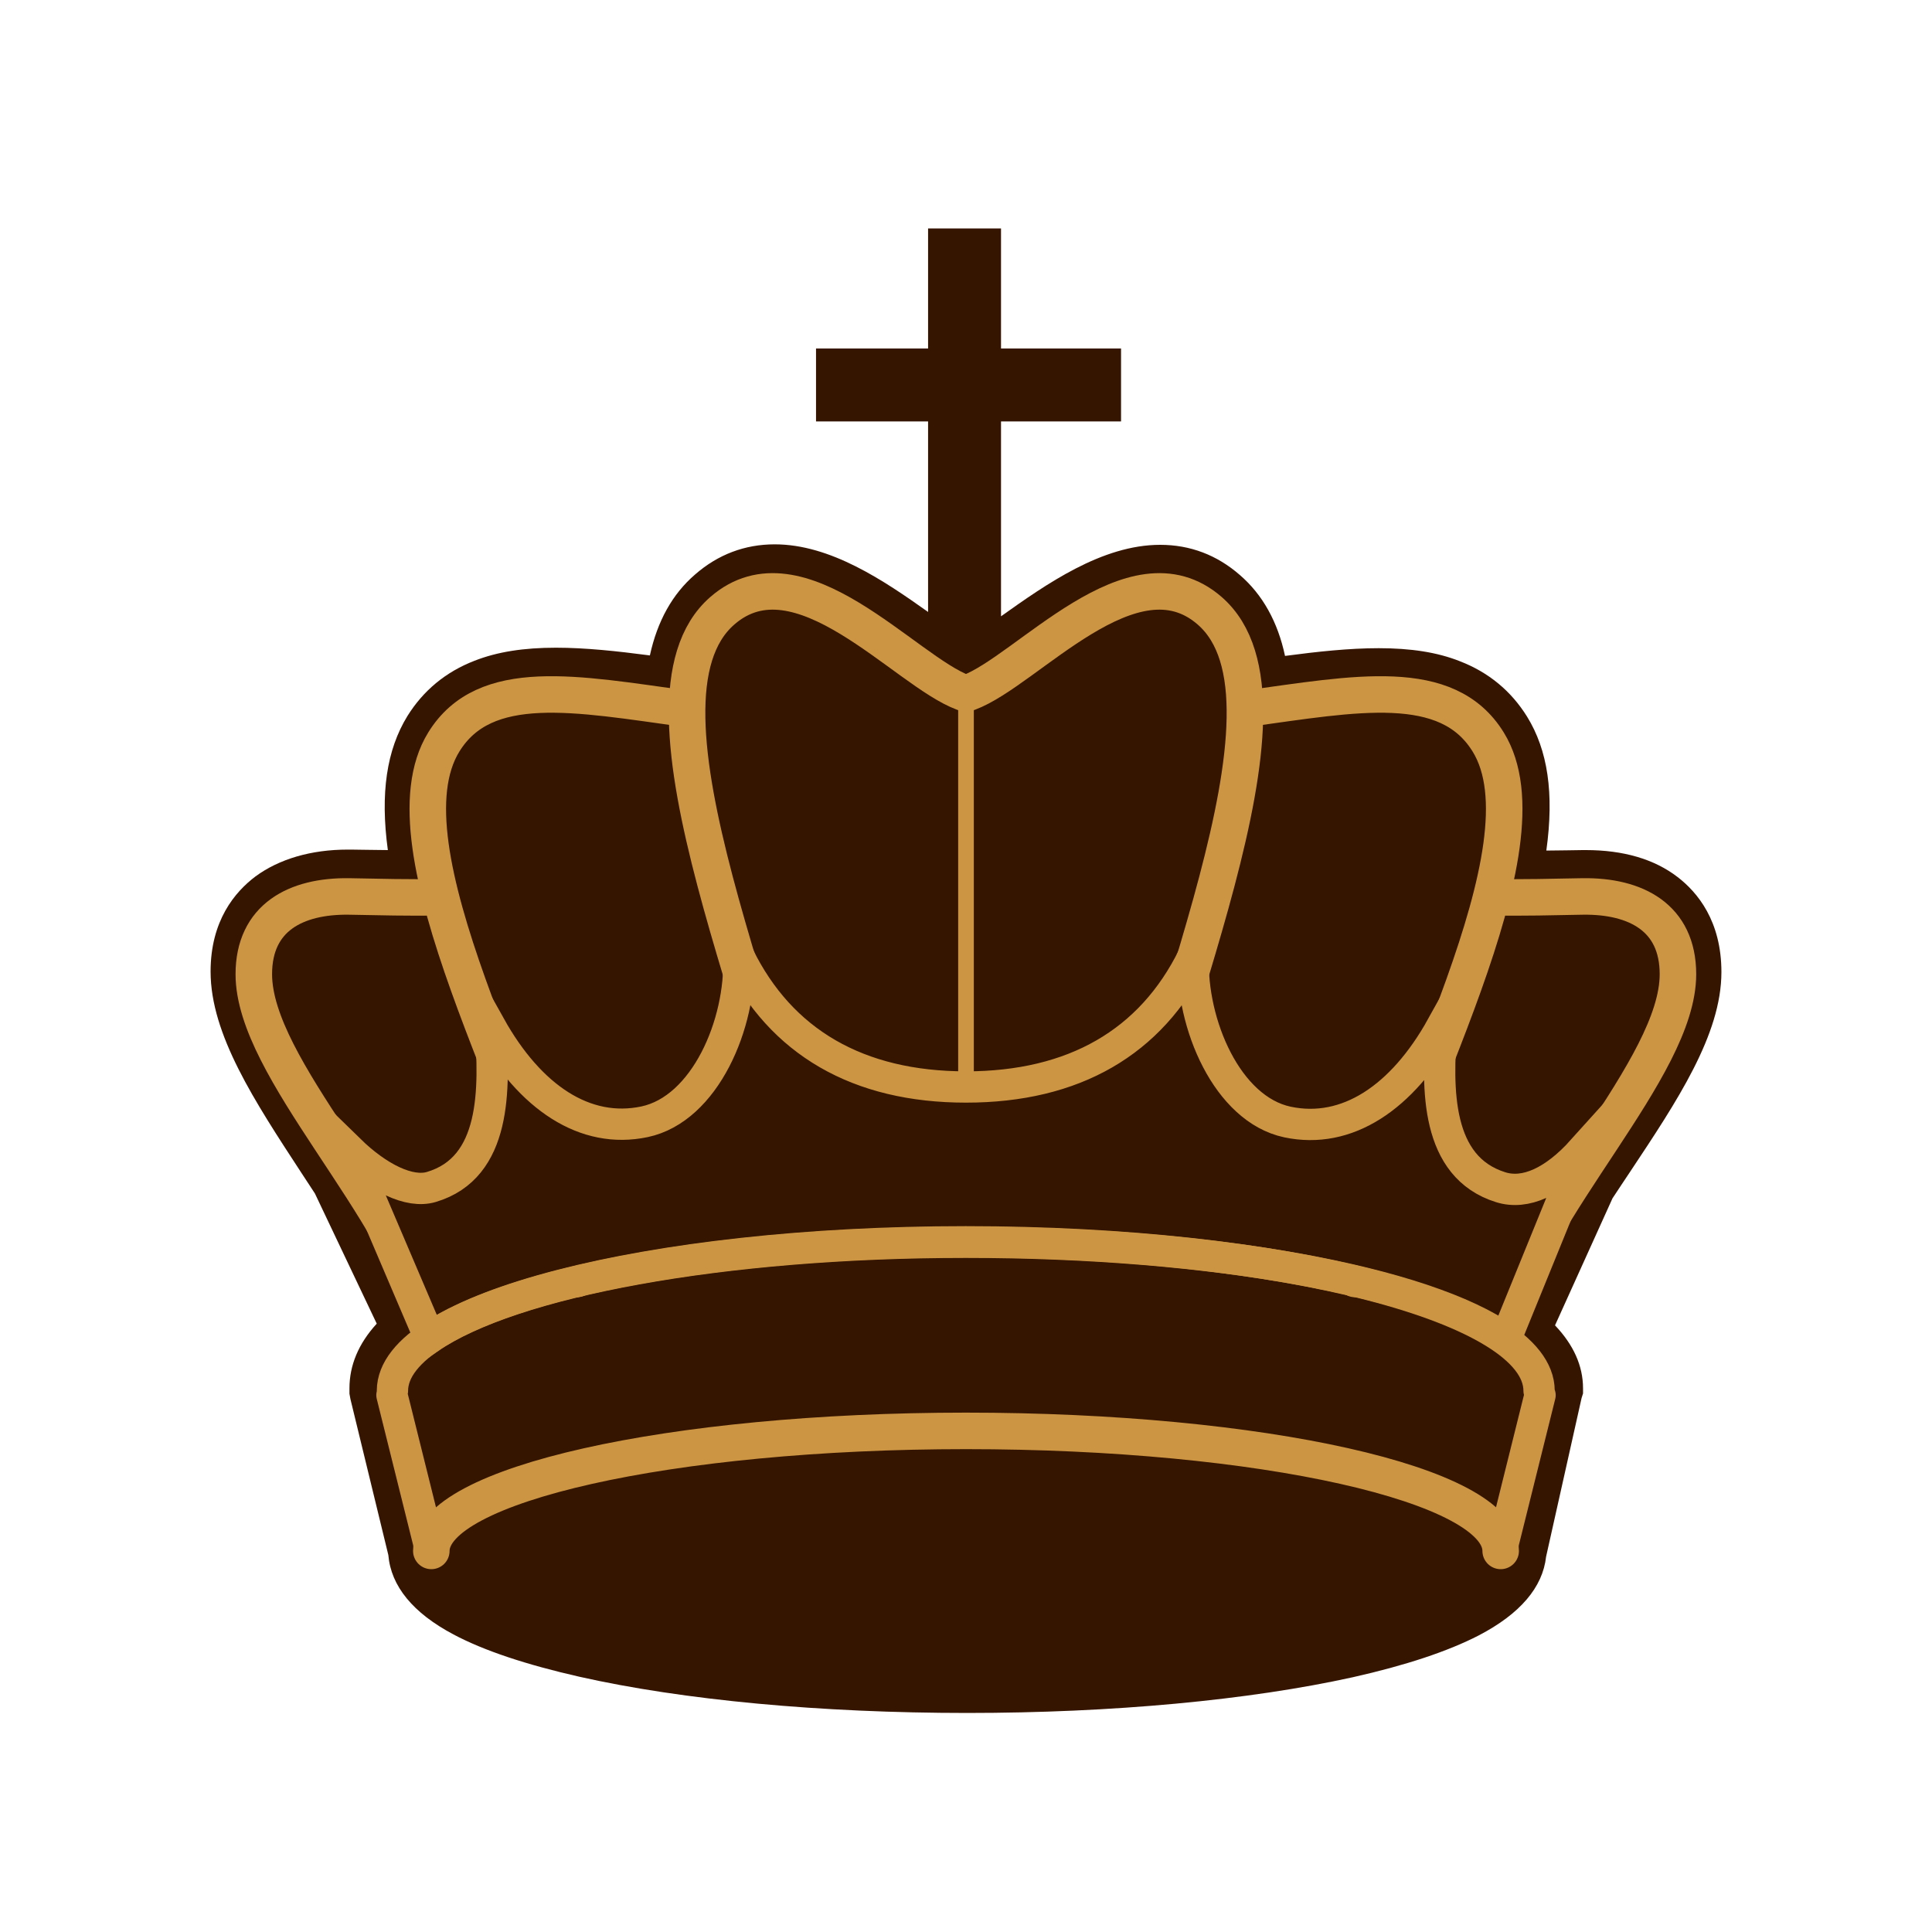
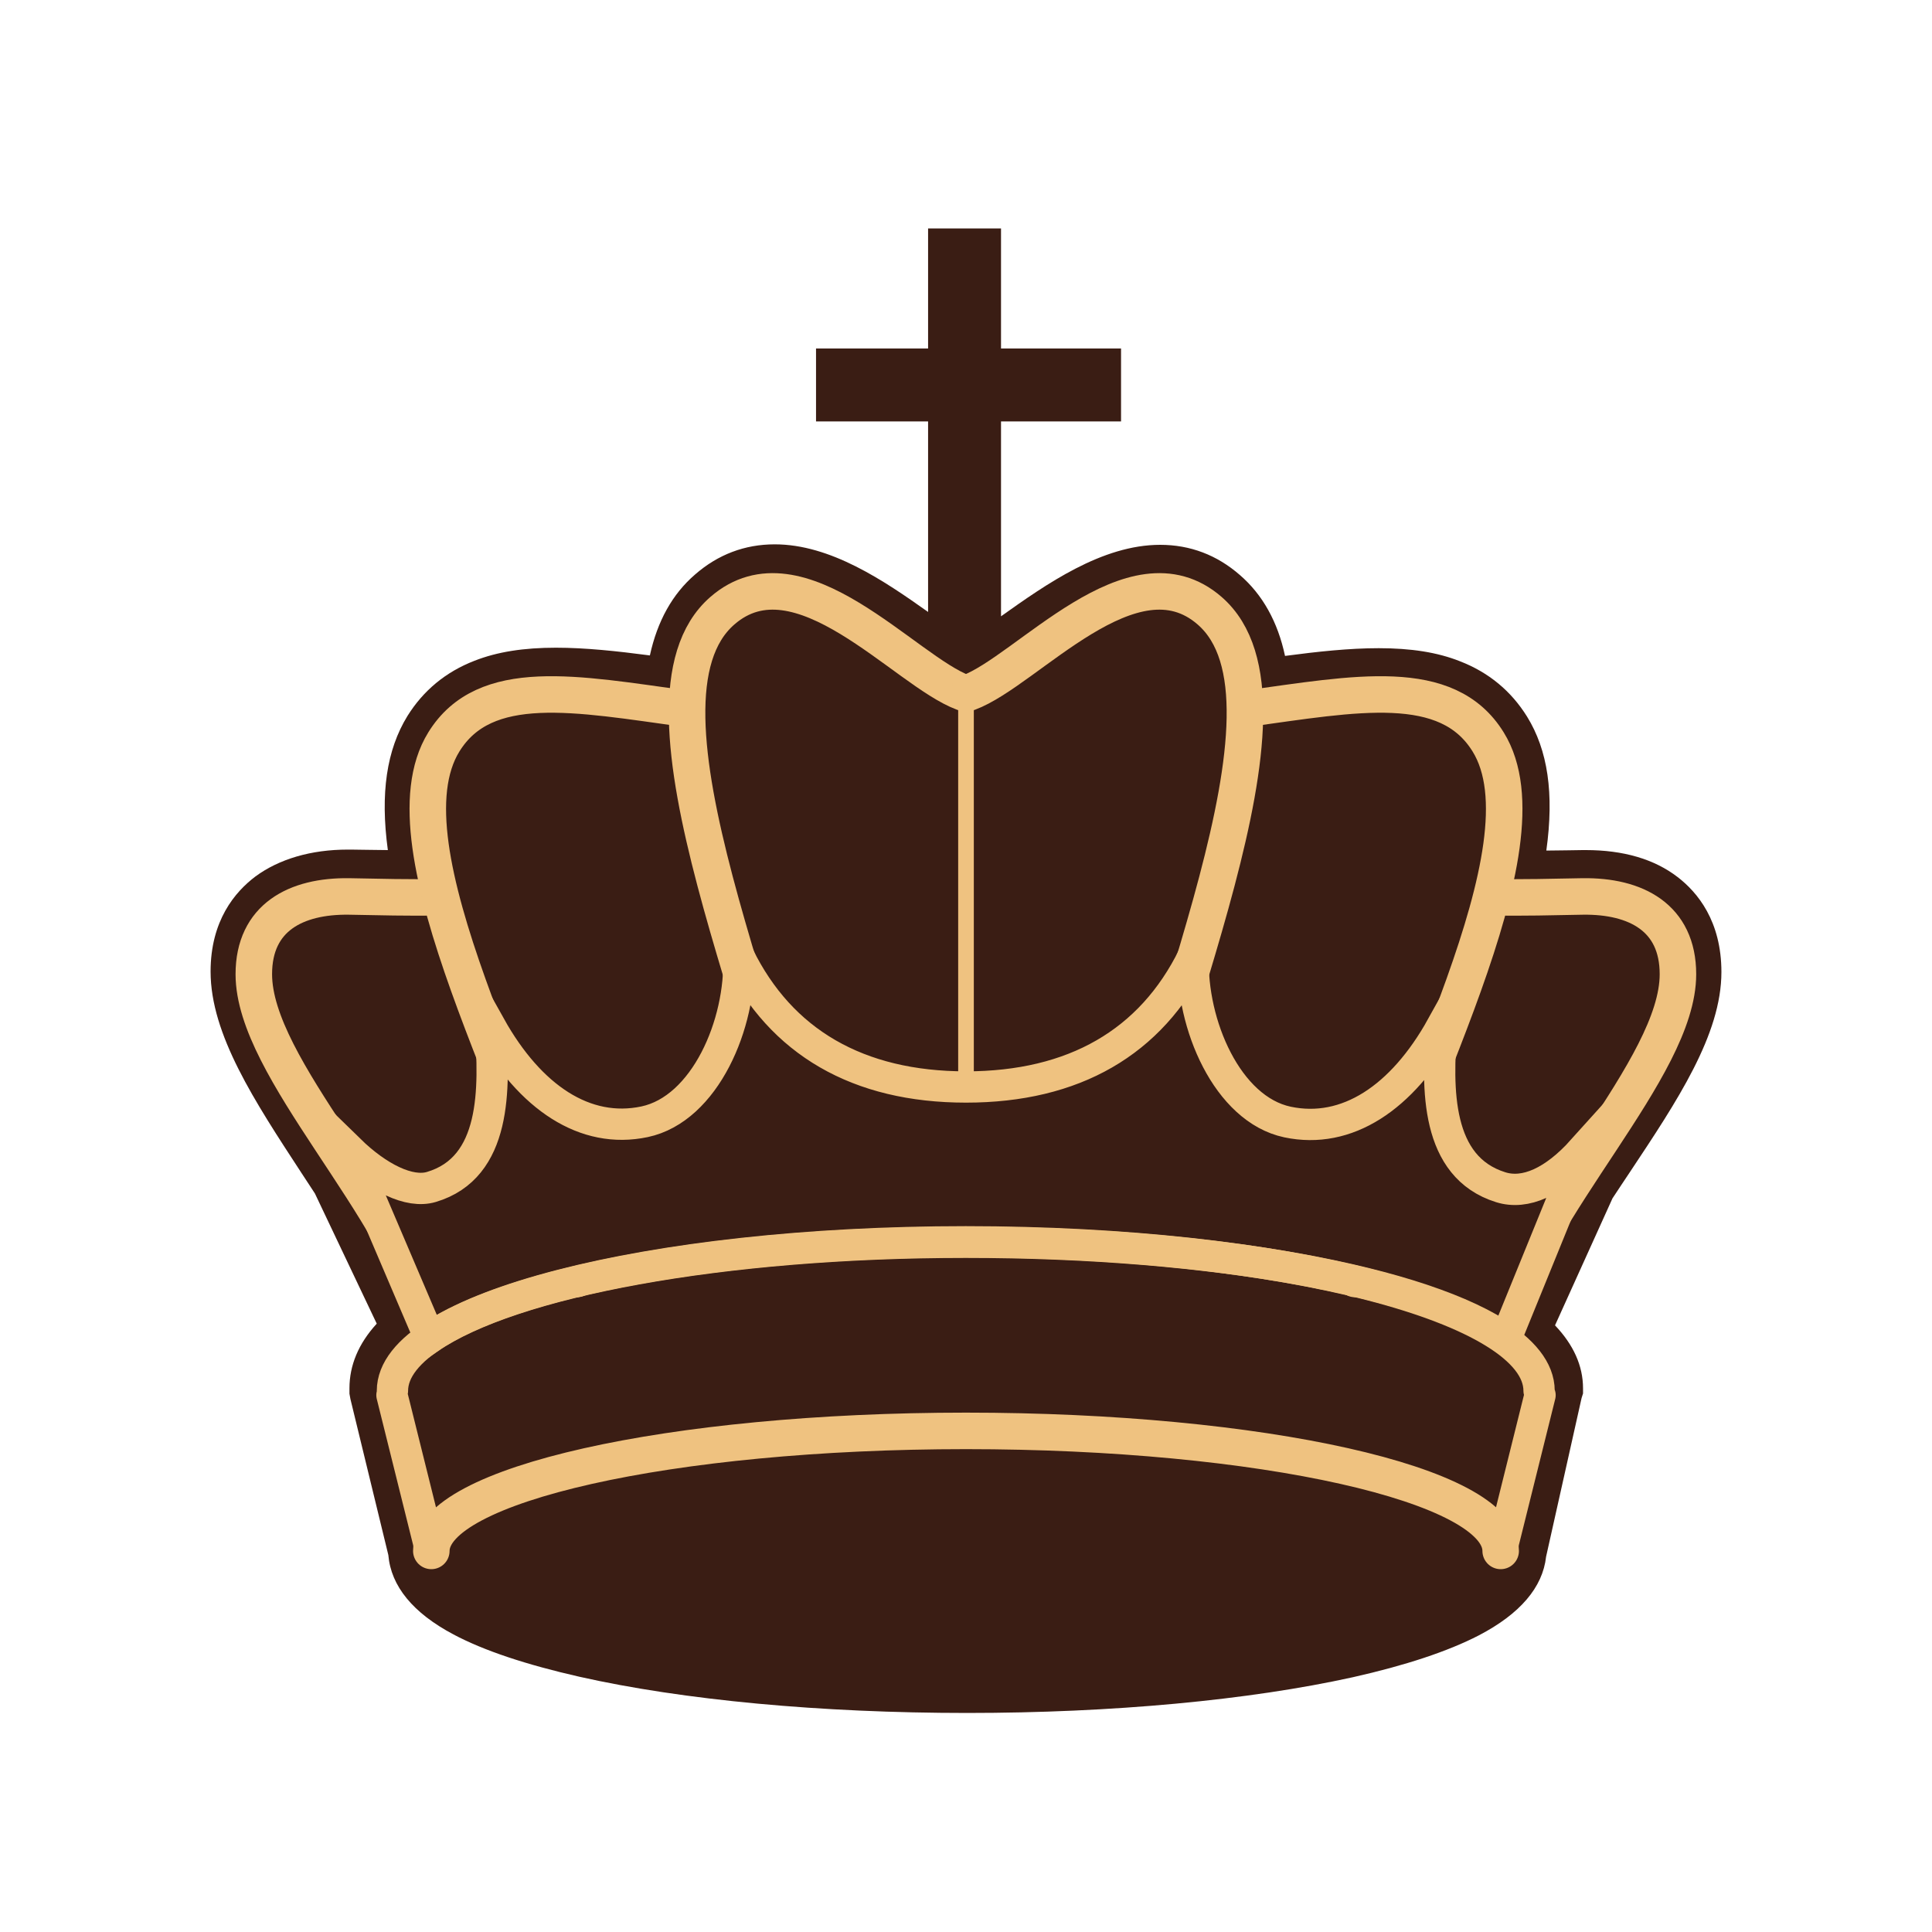
<svg xmlns="http://www.w3.org/2000/svg" width="800" height="800" viewBox="0 0 800 800" fill="none">
-   <path d="M694.7 363.2C685 355.7 672.1 352 656.7 352H655.3C653.2 352 651.1 352.1 648.8 352.1C646.1 352.1 643.2 352.2 640.3 352.2C643.6 328.5 640.9 310.6 632.3 296.7C625.7 286.1 616.4 278.4 604.5 273.8C595.2 270.1 584.2 268.4 570.9 268.4C558.7 268.4 545.7 269.8 532.1 271.6C529.1 257.5 522.8 246.2 513.4 238.1C503.9 229.8 492.8 225.6 480.4 225.6C456.3 225.6 433.2 241.9 414.5 255.2V174.5H464.2V144.3H414.5V94.6H384.3V144.3H337.9V174.5H384.3V253.4C366 240.4 343.9 225.4 320.8 225.4C308.4 225.4 297.3 229.6 287.8 237.9C278.4 246 272.2 257.2 269.1 271.4C255.4 269.6 242.4 268.2 230.2 268.2C216.9 268.2 205.9 269.9 196.5 273.6C184.6 278.2 175.3 285.9 168.7 296.5C160.1 310.5 157.4 328.5 160.6 352C157.8 352 155 351.9 152.4 351.9C149.9 351.9 147.5 351.8 145.4 351.8H144C128.8 351.8 115.6 355.7 105.8 362.9C97.3 369.3 87.2 381.2 87.2 402.3C87.2 428.4 105.5 456.1 124.7 485.5L130.4 494.2L156 548.1C148.4 556.4 144.7 565.4 144.7 574.9V577.1L145.1 579.3L160.8 643.9C161.9 656.8 171 667.9 187.8 676.8C200.4 683.5 217.9 689.3 239.9 694.3C283 704 340 709.3 400.5 709.3C460.5 709.3 517.2 704 560.2 694.5C582 689.6 599.5 683.8 612.3 677.2C629.4 668.3 638.8 657.3 640.2 644.6L654.9 578.9L655.5 577V574.9C655.5 565.5 651.5 556.8 643.9 548.8L667.7 496.2C670.2 492.5 672.6 488.7 675 485.2C694.4 456 712.8 428.5 712.8 402.5C712.8 381.4 702.9 369.5 694.7 363.2V363.2Z" fill="#361500" />
-   <path d="M182 371.5C170.1 371.8 156.1 371.4 144.5 371.2C122.6 370.9 105.1 379.9 105.1 403.4C105.1 442.5 165.7 499.1 178.4 550.1" stroke="#CC9544" stroke-width="15.12" stroke-miterlimit="10" stroke-linecap="round" />
-   <path d="M284.1 293.5C238.5 287.2 200.8 279.7 183.8 307.2C156.8 350.8 219.4 457.9 238.9 529.6" stroke="#CC9544" stroke-width="15.12" stroke-miterlimit="10" stroke-linecap="round" />
-   <path d="M398.9 286.8C374.6 277.8 331 225.1 299.1 252.9C255.5 290.8 322 426.8 337.2 513.4M617.9 371.5C629.8 371.8 643.8 371.4 655.4 371.2C677.3 370.9 694.8 379.9 694.8 403.4C694.8 442.5 634.2 499.1 621.5 550.1" stroke="#CC9544" stroke-width="15.12" stroke-miterlimit="10" stroke-linecap="round" />
-   <path d="M515.9 293.5C561.5 287.2 599.2 279.7 616.2 307.2C643.2 350.8 580.6 457.9 561.1 529.6" stroke="#CC9544" stroke-width="15.12" stroke-miterlimit="10" stroke-linecap="round" />
-   <path d="M401.1 286.8C425.4 277.8 469 225.1 500.9 252.9C544.5 290.8 478 426.8 462.8 513.4" stroke="#CC9544" stroke-width="15.12" stroke-miterlimit="10" stroke-linecap="round" />
-   <path d="M177.9 554C211.9 530.7 298.5 514.4 399.9 514.4C502.4 514.4 590.2 530.7 623.5 554.4L655.3 476.3C643.5 489.4 631.6 494.8 621.4 491.6C594.5 483.2 594.9 451 597 425.1C580.6 454.6 557.7 469.8 533.1 464.6C508.2 459.3 493.1 424.1 494.1 396C476.6 431.6 444.7 450.1 400 450.1C355.3 450.1 323.4 431.5 305.9 395.9C307 424 291.9 459.2 266.9 464.5C242.3 469.7 219.5 454.5 203 425C204.9 450.9 205.6 483.5 178.6 491.5C169.5 494.2 156.5 487.7 144.7 476.2L177.9 554Z" fill="#361500" stroke="#CC9544" stroke-width="12.96" stroke-miterlimit="10" stroke-linecap="round" />
-   <path d="M162.5 575.9C162.5 541.6 268.8 514.2 399.9 514.2C531 514.2 637.3 541.5 637.3 575.9M162.3 577.7L178.5 642.8M637.7 577.7L621.5 642.8" stroke="#CC9544" stroke-width="12.96" stroke-miterlimit="10" stroke-linecap="round" />
-   <path d="M178.6 642.2C178.6 614.8 277.7 592.5 400 592.5C522.3 592.5 621.4 614.7 621.4 642.2" stroke="#CC9544" stroke-width="15.12" stroke-miterlimit="10" stroke-linecap="round" />
-   <path d="M400 286.8V447.7" stroke="#CC9544" stroke-width="6.48" stroke-miterlimit="10" stroke-linecap="round" />
+   <path d="M694.7 363.2C685 355.7 672.1 352 656.7 352H655.3C653.2 352 651.1 352.1 648.8 352.1C646.1 352.1 643.2 352.2 640.3 352.2C643.6 328.5 640.9 310.6 632.3 296.7C625.7 286.1 616.4 278.4 604.5 273.8C595.2 270.1 584.2 268.4 570.9 268.4C558.7 268.4 545.7 269.8 532.1 271.6C529.1 257.5 522.8 246.2 513.4 238.1C503.9 229.8 492.8 225.6 480.4 225.6C456.3 225.6 433.2 241.9 414.5 255.2V174.5H464.2V144.3H414.5V94.6H384.3V144.3H337.9V174.5H384.3V253.4C366 240.4 343.9 225.4 320.8 225.4C308.4 225.4 297.3 229.6 287.8 237.9C278.4 246 272.2 257.2 269.1 271.4C255.4 269.6 242.4 268.2 230.2 268.2C216.9 268.2 205.9 269.9 196.5 273.6C184.6 278.2 175.3 285.9 168.7 296.5C160.1 310.5 157.4 328.5 160.6 352C157.8 352 155 351.9 152.4 351.9C149.9 351.9 147.5 351.8 145.4 351.8H144C128.8 351.8 115.6 355.7 105.8 362.9C97.3 369.3 87.2 381.2 87.2 402.3C87.2 428.4 105.5 456.1 124.7 485.5L130.4 494.2L156 548.1C148.4 556.4 144.7 565.4 144.7 574.9V577.1L145.1 579.3L160.8 643.9C161.9 656.8 171 667.9 187.8 676.8C200.4 683.5 217.9 689.3 239.9 694.3C283 704 340 709.3 400.5 709.3C460.5 709.3 517.2 704 560.2 694.5C582 689.6 599.5 683.8 612.3 677.2C629.4 668.3 638.8 657.3 640.2 644.6L654.9 578.9L655.5 577V574.9C655.5 565.5 651.5 556.8 643.9 548.8L667.7 496.2C670.2 492.5 672.6 488.7 675 485.2C694.4 456 712.8 428.5 712.8 402.5C712.8 381.4 702.9 369.5 694.7 363.2V363.2Z" fill="#3A1D14" />
+   <path d="M182 371.5C170.1 371.8 156.1 371.4 144.5 371.2C122.6 370.9 105.1 379.9 105.1 403.4C105.1 442.5 165.7 499.1 178.4 550.1" stroke="#EFC280" stroke-width="15.12" stroke-miterlimit="10" stroke-linecap="round" />
+   <path d="M284.1 293.5C238.5 287.2 200.8 279.7 183.8 307.2C156.8 350.8 219.4 457.9 238.9 529.6" stroke="#EFC280" stroke-width="15.12" stroke-miterlimit="10" stroke-linecap="round" />
+   <path d="M398.9 286.8C374.6 277.8 331 225.1 299.1 252.9C255.5 290.8 322 426.8 337.2 513.4M617.9 371.5C629.8 371.8 643.8 371.4 655.4 371.2C677.3 370.9 694.8 379.9 694.8 403.4C694.8 442.5 634.2 499.1 621.5 550.1" stroke="#EFC280" stroke-width="15.12" stroke-miterlimit="10" stroke-linecap="round" />
+   <path d="M515.9 293.5C561.5 287.2 599.2 279.7 616.2 307.2C643.2 350.8 580.6 457.9 561.1 529.6" stroke="#EFC280" stroke-width="15.12" stroke-miterlimit="10" stroke-linecap="round" />
+   <path d="M401.1 286.8C425.4 277.8 469 225.1 500.9 252.9C544.5 290.8 478 426.8 462.8 513.4" stroke="#EFC280" stroke-width="15.12" stroke-miterlimit="10" stroke-linecap="round" />
+   <path d="M177.9 554C211.9 530.7 298.5 514.4 399.9 514.4C502.4 514.4 590.2 530.7 623.5 554.4L655.3 476.3C643.5 489.4 631.6 494.8 621.4 491.6C594.5 483.2 594.9 451 597 425.1C580.6 454.6 557.7 469.8 533.1 464.6C508.2 459.3 493.1 424.1 494.1 396C476.6 431.6 444.7 450.1 400 450.1C355.3 450.1 323.4 431.5 305.9 395.9C307 424 291.9 459.2 266.9 464.5C242.3 469.7 219.5 454.5 203 425C204.9 450.9 205.6 483.5 178.6 491.5C169.5 494.2 156.5 487.7 144.7 476.2L177.9 554Z" fill="#3A1D14" stroke="#EFC280" stroke-width="12.96" stroke-miterlimit="10" stroke-linecap="round" />
+   <path d="M162.5 575.9C162.5 541.6 268.8 514.2 399.9 514.2C531 514.2 637.3 541.5 637.3 575.9M162.3 577.7L178.5 642.8M637.7 577.7L621.5 642.8" stroke="#EFC280" stroke-width="12.96" stroke-miterlimit="10" stroke-linecap="round" />
+   <path d="M178.6 642.2C178.6 614.8 277.7 592.5 400 592.5C522.3 592.5 621.4 614.7 621.4 642.2" stroke="#EFC280" stroke-width="15.12" stroke-miterlimit="10" stroke-linecap="round" />
+   <path d="M400 286.8V447.7" stroke="#EFC280" stroke-width="6.48" stroke-miterlimit="10" stroke-linecap="round" />
</svg>
